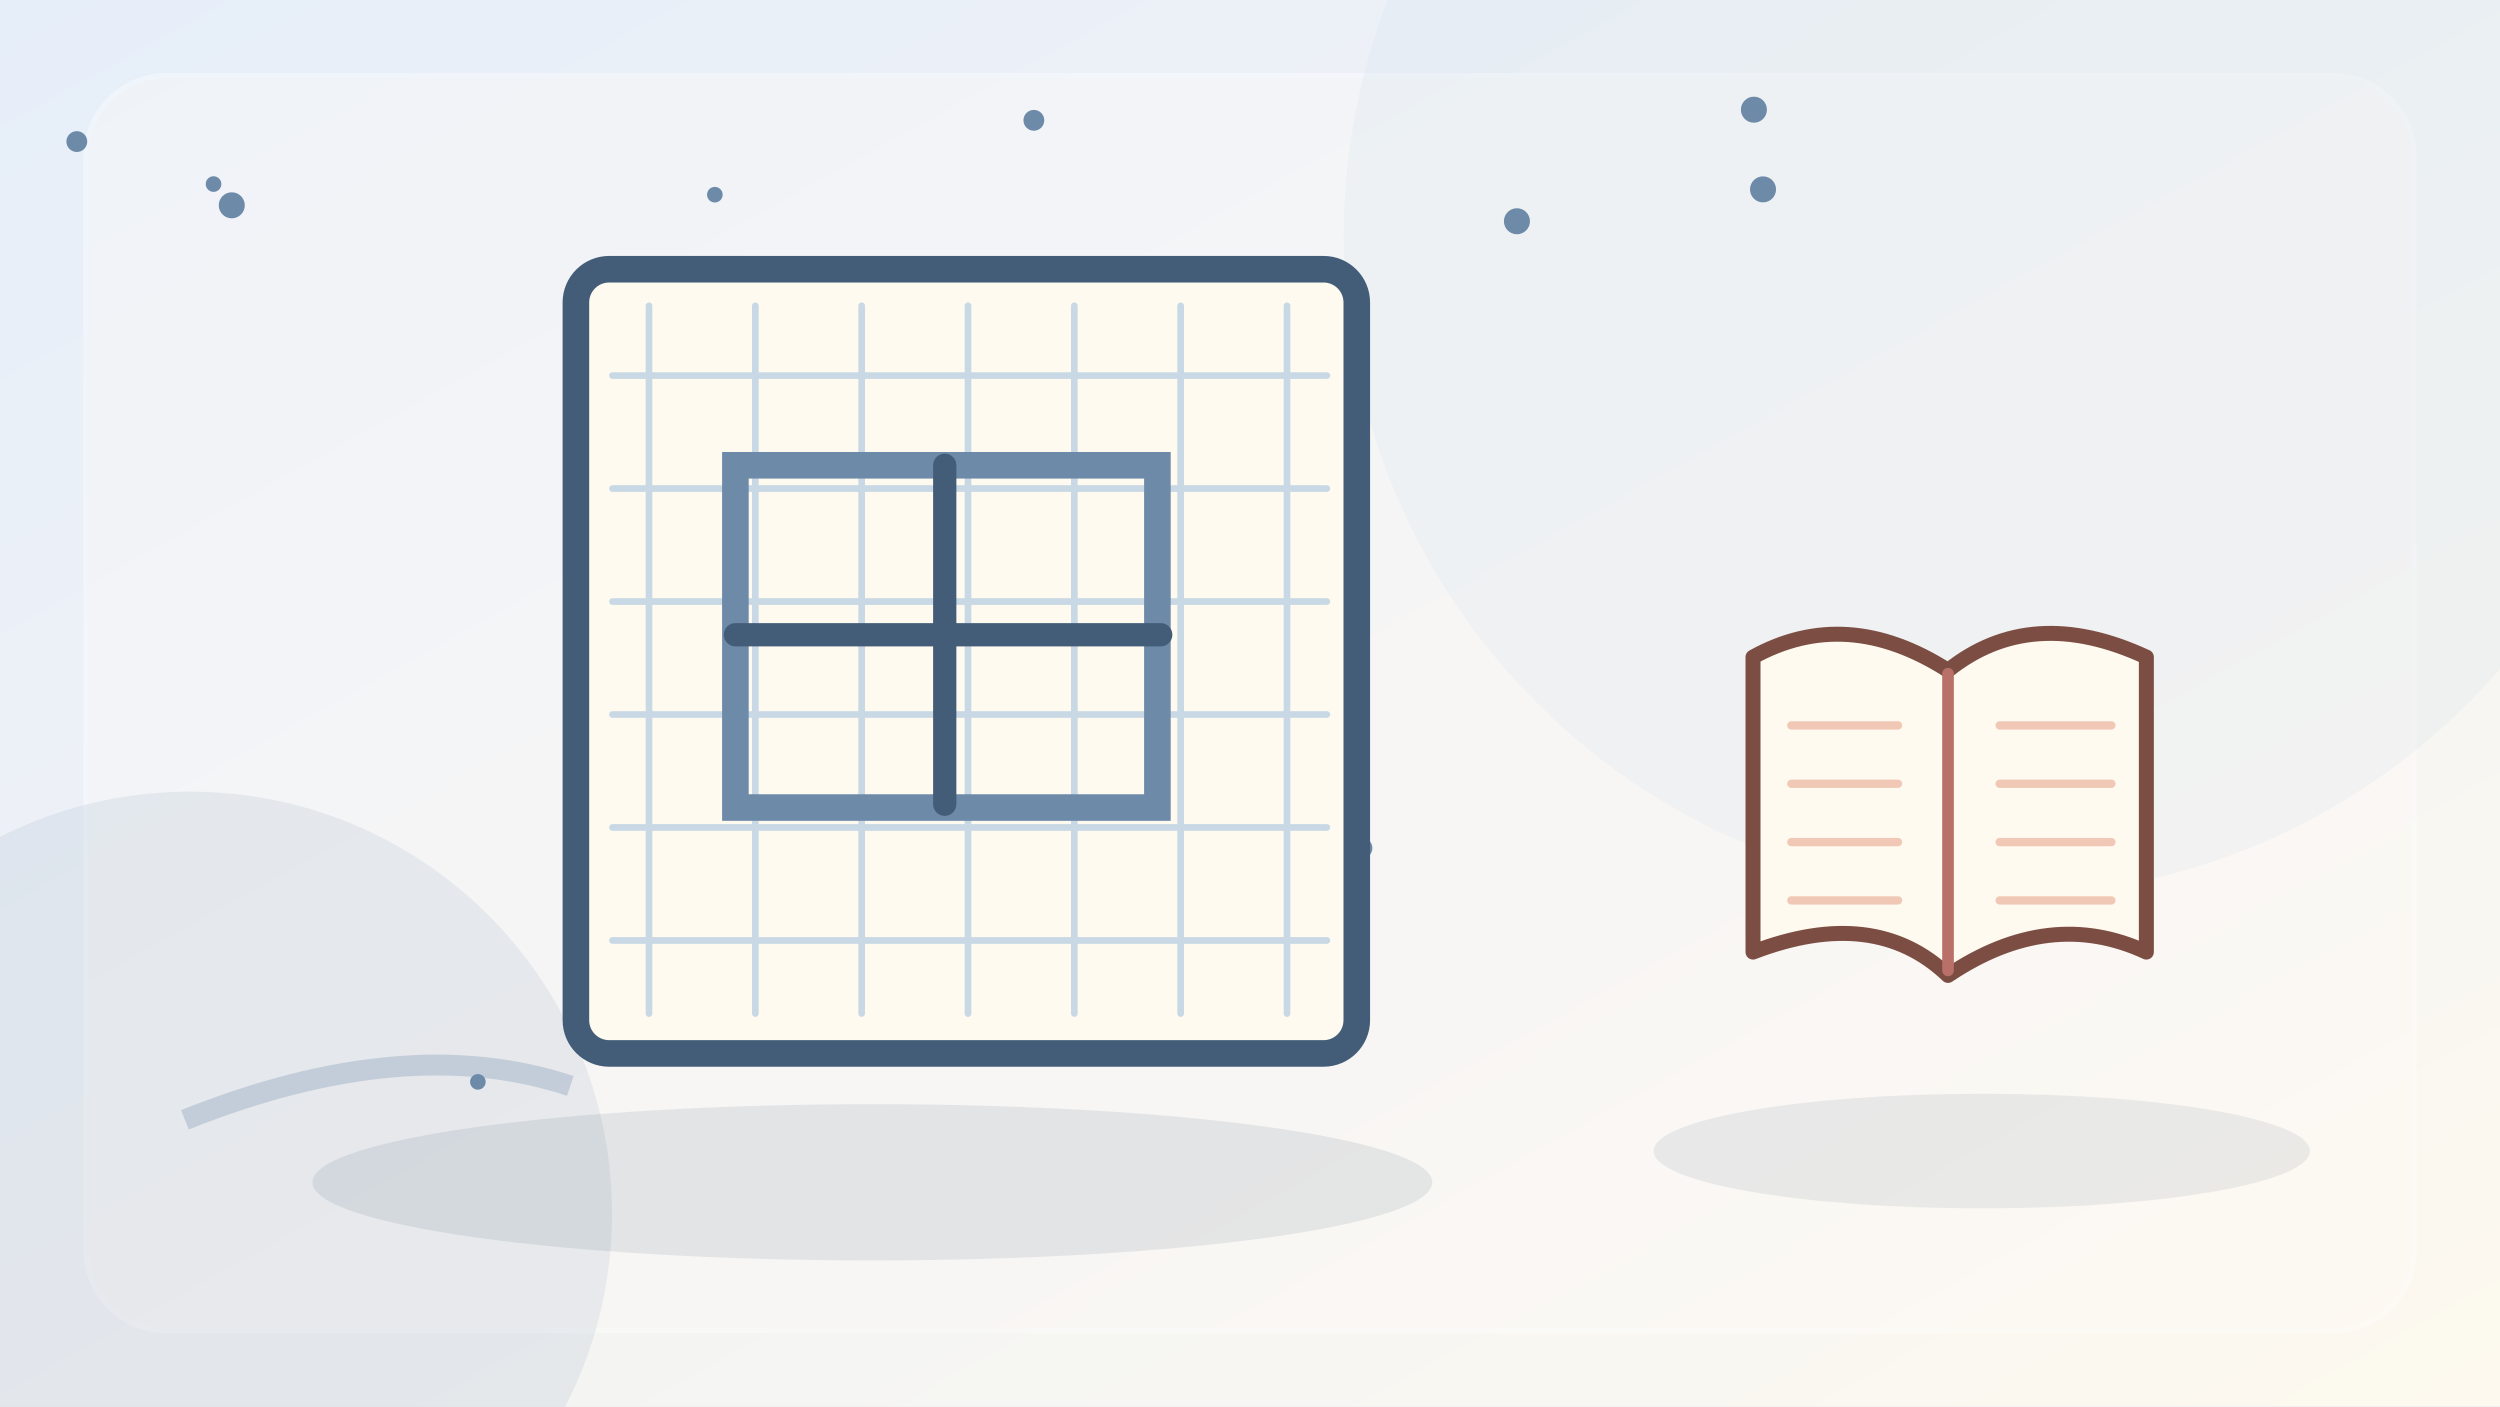
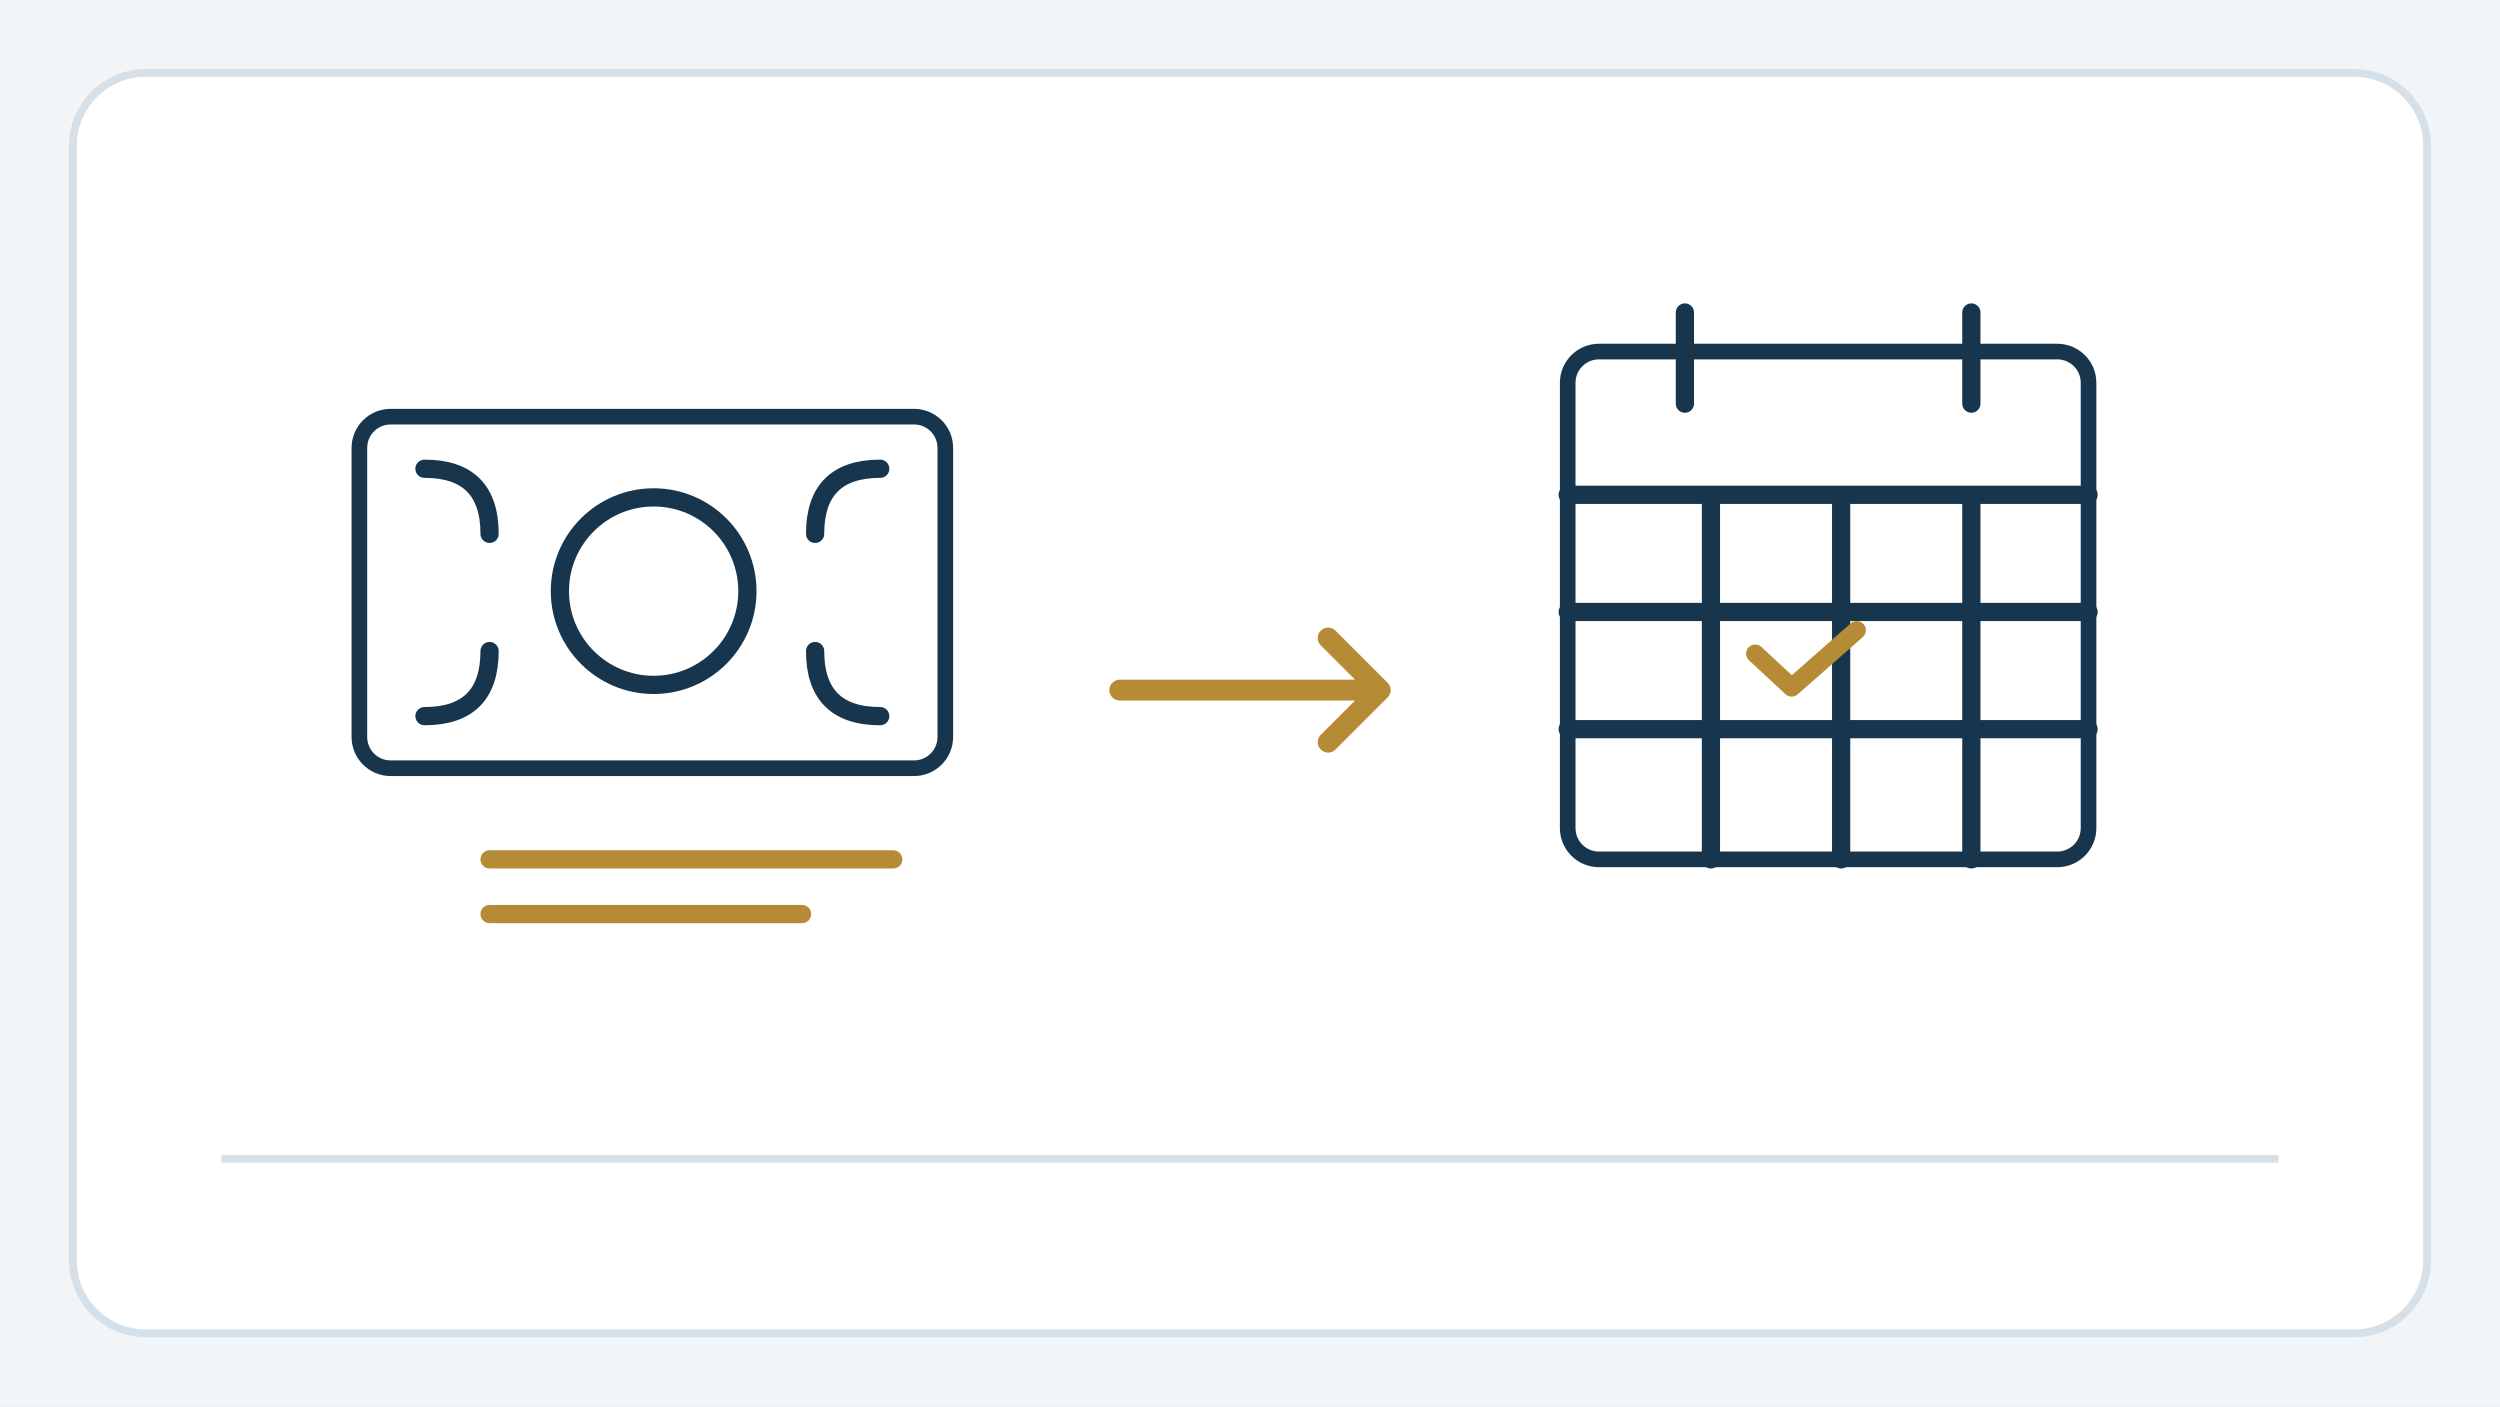
- <svg xmlns="http://www.w3.org/2000/svg" width="960" height="540" viewBox="0 0 960 540" role="img" aria-label="Autorska ilustracja: Projekt końcowy uzgodnienia domowego">
-   <defs>
-     <linearGradient id="background" x1="0" y1="0" x2="1" y2="1">
-       <stop offset="0" stop-color="#e6eefa" />
-       <stop offset="1" stop-color="#fdf9ef" />
-     </linearGradient>
-   </defs>
-   <rect width="960" height="540" fill="url(#background)" />
-   <rect x="33" y="29" width="894" height="482" rx="31" fill="#fffaf7" opacity=".35" stroke="#fff" stroke-width="2" />
-   <circle cx="769" cy="91" r="253" fill="#c8d8e5" opacity=".16" />
-   <circle cx="73" cy="466" r="162" fill="#6d8aa9" opacity=".12" />
-   <circle cx="89" cy="78.84" r="5" fill="#6d8aa9" stroke="none" stroke-width="4" />
-   <circle cx="407.5" cy="235.92" r="3" fill="#6d8aa9" stroke="none" stroke-width="4" />
-   <circle cx="677" cy="72.72" r="5" fill="#6d8aa9" stroke="none" stroke-width="4" />
-   <circle cx="582.5" cy="84.96" r="5" fill="#6d8aa9" stroke="none" stroke-width="4" />
-   <circle cx="743.5" cy="360.36" r="3" fill="#6d8aa9" stroke="none" stroke-width="4" />
-   <circle cx="82" cy="70.68" r="3" fill="#6d8aa9" stroke="none" stroke-width="4" />
-   <circle cx="523" cy="325.68" r="4" fill="#6d8aa9" stroke="none" stroke-width="4" />
-   <circle cx="673.5" cy="42.12" r="5" fill="#6d8aa9" stroke="none" stroke-width="4" />
-   <circle cx="519.5" cy="252.24" r="5" fill="#6d8aa9" stroke="none" stroke-width="4" />
-   <circle cx="397" cy="46.2" r="4" fill="#6d8aa9" stroke="none" stroke-width="4" />
-   <circle cx="264" cy="176.76" r="5" fill="#6d8aa9" stroke="none" stroke-width="4" />
-   <circle cx="274.5" cy="74.76" r="3" fill="#6d8aa9" stroke="none" stroke-width="4" />
-   <circle cx="267.5" cy="384.84" r="4" fill="#6d8aa9" stroke="none" stroke-width="4" />
-   <circle cx="29.5" cy="54.36" r="4" fill="#6d8aa9" stroke="none" stroke-width="4" />
-   <circle cx="183.5" cy="415.44" r="3" fill="#6d8aa9" stroke="none" stroke-width="4" />
-   <ellipse cx="335" cy="454" rx="215" ry="30" fill="#435d78" opacity=".12" />
-   <ellipse cx="761" cy="442" rx="126" ry="22" fill="#435d78" opacity=".10" />
-   <g transform="translate(165 60) scale(1.276)">
-     <rect x="44" y="34" width="235" height="236" rx="10" fill="#fffaf0" stroke="#435d78" stroke-width="8" />
-     <path d="M55 66L270 66" stroke="#c8d8e5" stroke-width="2" stroke-linecap="round" fill="none" />
-     <path d="M55 100L270 100" stroke="#c8d8e5" stroke-width="2" stroke-linecap="round" fill="none" />
-     <path d="M55 134L270 134" stroke="#c8d8e5" stroke-width="2" stroke-linecap="round" fill="none" />
-     <path d="M55 168L270 168" stroke="#c8d8e5" stroke-width="2" stroke-linecap="round" fill="none" />
-     <path d="M55 202L270 202" stroke="#c8d8e5" stroke-width="2" stroke-linecap="round" fill="none" />
-     <path d="M55 236L270 236" stroke="#c8d8e5" stroke-width="2" stroke-linecap="round" fill="none" />
-     <path d="M66 45L66 258" stroke="#c8d8e5" stroke-width="2" stroke-linecap="round" fill="none" />
-     <path d="M98 45L98 258" stroke="#c8d8e5" stroke-width="2" stroke-linecap="round" fill="none" />
-     <path d="M130 45L130 258" stroke="#c8d8e5" stroke-width="2" stroke-linecap="round" fill="none" />
-     <path d="M162 45L162 258" stroke="#c8d8e5" stroke-width="2" stroke-linecap="round" fill="none" />
-     <path d="M194 45L194 258" stroke="#c8d8e5" stroke-width="2" stroke-linecap="round" fill="none" />
-     <path d="M226 45L226 258" stroke="#c8d8e5" stroke-width="2" stroke-linecap="round" fill="none" />
-     <path d="M258 45L258 258" stroke="#c8d8e5" stroke-width="2" stroke-linecap="round" fill="none" />
-     <rect x="92" y="93" width="127" height="103" rx="0" fill="none" stroke="#6d8aa9" stroke-width="8" />
-     <path d="M155 93L155 195" stroke="#435d78" stroke-width="7" stroke-linecap="round" fill="none" />
-     <path d="M92 144L220 144" stroke="#435d78" stroke-width="7" stroke-linecap="round" fill="none" />
+ <svg xmlns="http://www.w3.org/2000/svg" width="960" height="540" viewBox="0 0 960 540" role="img" aria-label="Projekt końcowy uzgodnienia domowego — koszty i kalendarz">
+   <rect width="960" height="540" fill="#f1f5f8" />
+   <rect x="28" y="28" width="904" height="484" rx="28" fill="#fff" stroke="#d6e0e8" stroke-width="3" />
+   <g transform="translate(93 85)">
+     <rect x="45" y="75" width="225" height="135" rx="12" fill="#fff" stroke="#17364d" stroke-width="6" />
+     <path d="M70 95Q95 95 95 120 M245 95Q220 95 220 120 M70 190Q95 190 95 165 M245 190Q220 190 220 165" fill="none" stroke="#17364d" stroke-width="7" stroke-linecap="round" stroke-linejoin="round" />
+     <circle cx="158" cy="142" r="36" fill="none" stroke="#17364d" stroke-width="7" />
+     <path d="M95 245H250 M95 266H215" fill="none" stroke="#b68b36" stroke-width="7" stroke-linecap="round" stroke-linejoin="round" />
  </g>
-   <g transform="translate(645 212) scale(0.640)">
-     <path d="M161 71q-61-39-117-8v177q73-28 117 14q61-41 119-14V63q-69-32-119 8Z" fill="#fffaf0" stroke="#7c4e43" stroke-width="9" stroke-linejoin="round" stroke-linecap="round" />
-     <path d="M161 73L161 251" stroke="#b97068" stroke-width="7" stroke-linecap="round" fill="none" />
-     <path d="M67 104L131 104" stroke="#f0c8b5" stroke-width="5" stroke-linecap="round" fill="none" />
-     <path d="M192 104L259 104" stroke="#f0c8b5" stroke-width="5" stroke-linecap="round" fill="none" />
-     <path d="M67 139L131 139" stroke="#f0c8b5" stroke-width="5" stroke-linecap="round" fill="none" />
-     <path d="M192 139L259 139" stroke="#f0c8b5" stroke-width="5" stroke-linecap="round" fill="none" />
-     <path d="M67 174L131 174" stroke="#f0c8b5" stroke-width="5" stroke-linecap="round" fill="none" />
-     <path d="M192 174L259 174" stroke="#f0c8b5" stroke-width="5" stroke-linecap="round" fill="none" />
-     <path d="M67 209L131 209" stroke="#f0c8b5" stroke-width="5" stroke-linecap="round" fill="none" />
-     <path d="M192 209L259 209" stroke="#f0c8b5" stroke-width="5" stroke-linecap="round" fill="none" />
+   <g transform="translate(542 85)">
+     <rect x="60" y="50" width="200" height="195" rx="12" fill="#fff" stroke="#17364d" stroke-width="6" />
+     <path d="M60 105H260 M115 105V245 M165 105V245 M215 105V245 M60 150H260 M60 195H260 M105 35V70 M215 35V70" fill="none" stroke="#17364d" stroke-width="7" stroke-linecap="round" stroke-linejoin="round" />
+     <path d="M132 166L146 179L171 157" fill="none" stroke="#b68b36" stroke-width="7" stroke-linecap="round" stroke-linejoin="round" />
  </g>
-   <path d="M71 430q85-34 148-13" fill="none" stroke="#6d8aa9" opacity=".29" stroke-width="8" />
+   <path d="M430 265H530 M510 245L530 265L510 285" fill="none" stroke="#b68b36" stroke-width="8" stroke-linecap="round" stroke-linejoin="round" />
+   <path d="M85 445H875" fill="none" stroke="#d6e0e8" stroke-width="3" />
</svg>
